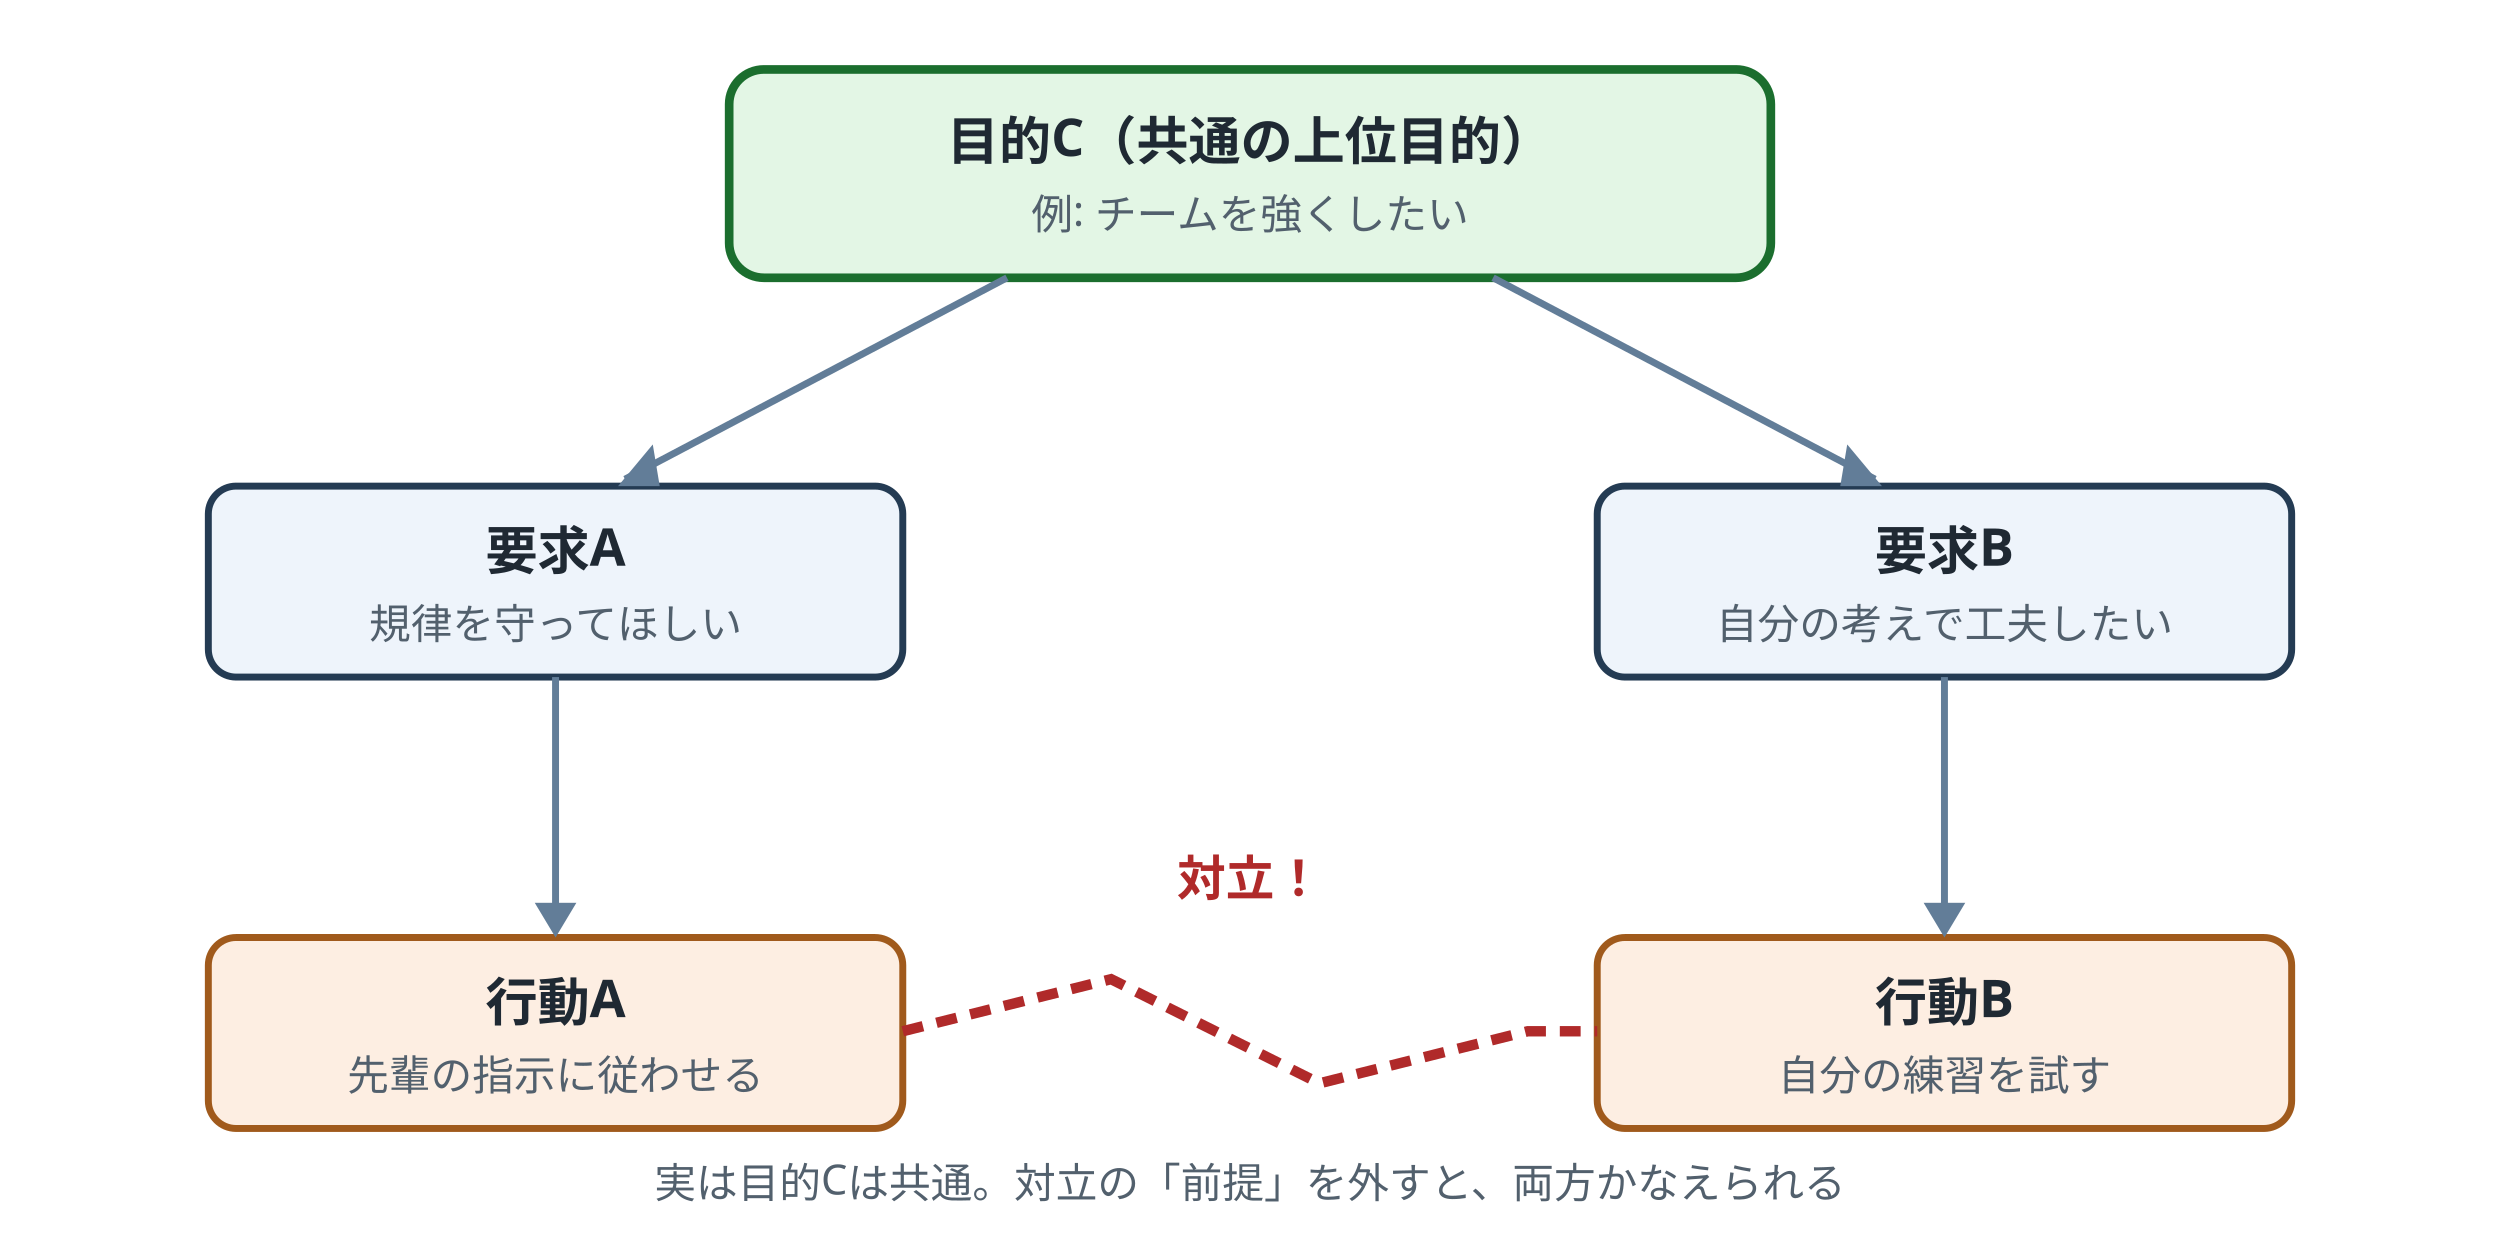
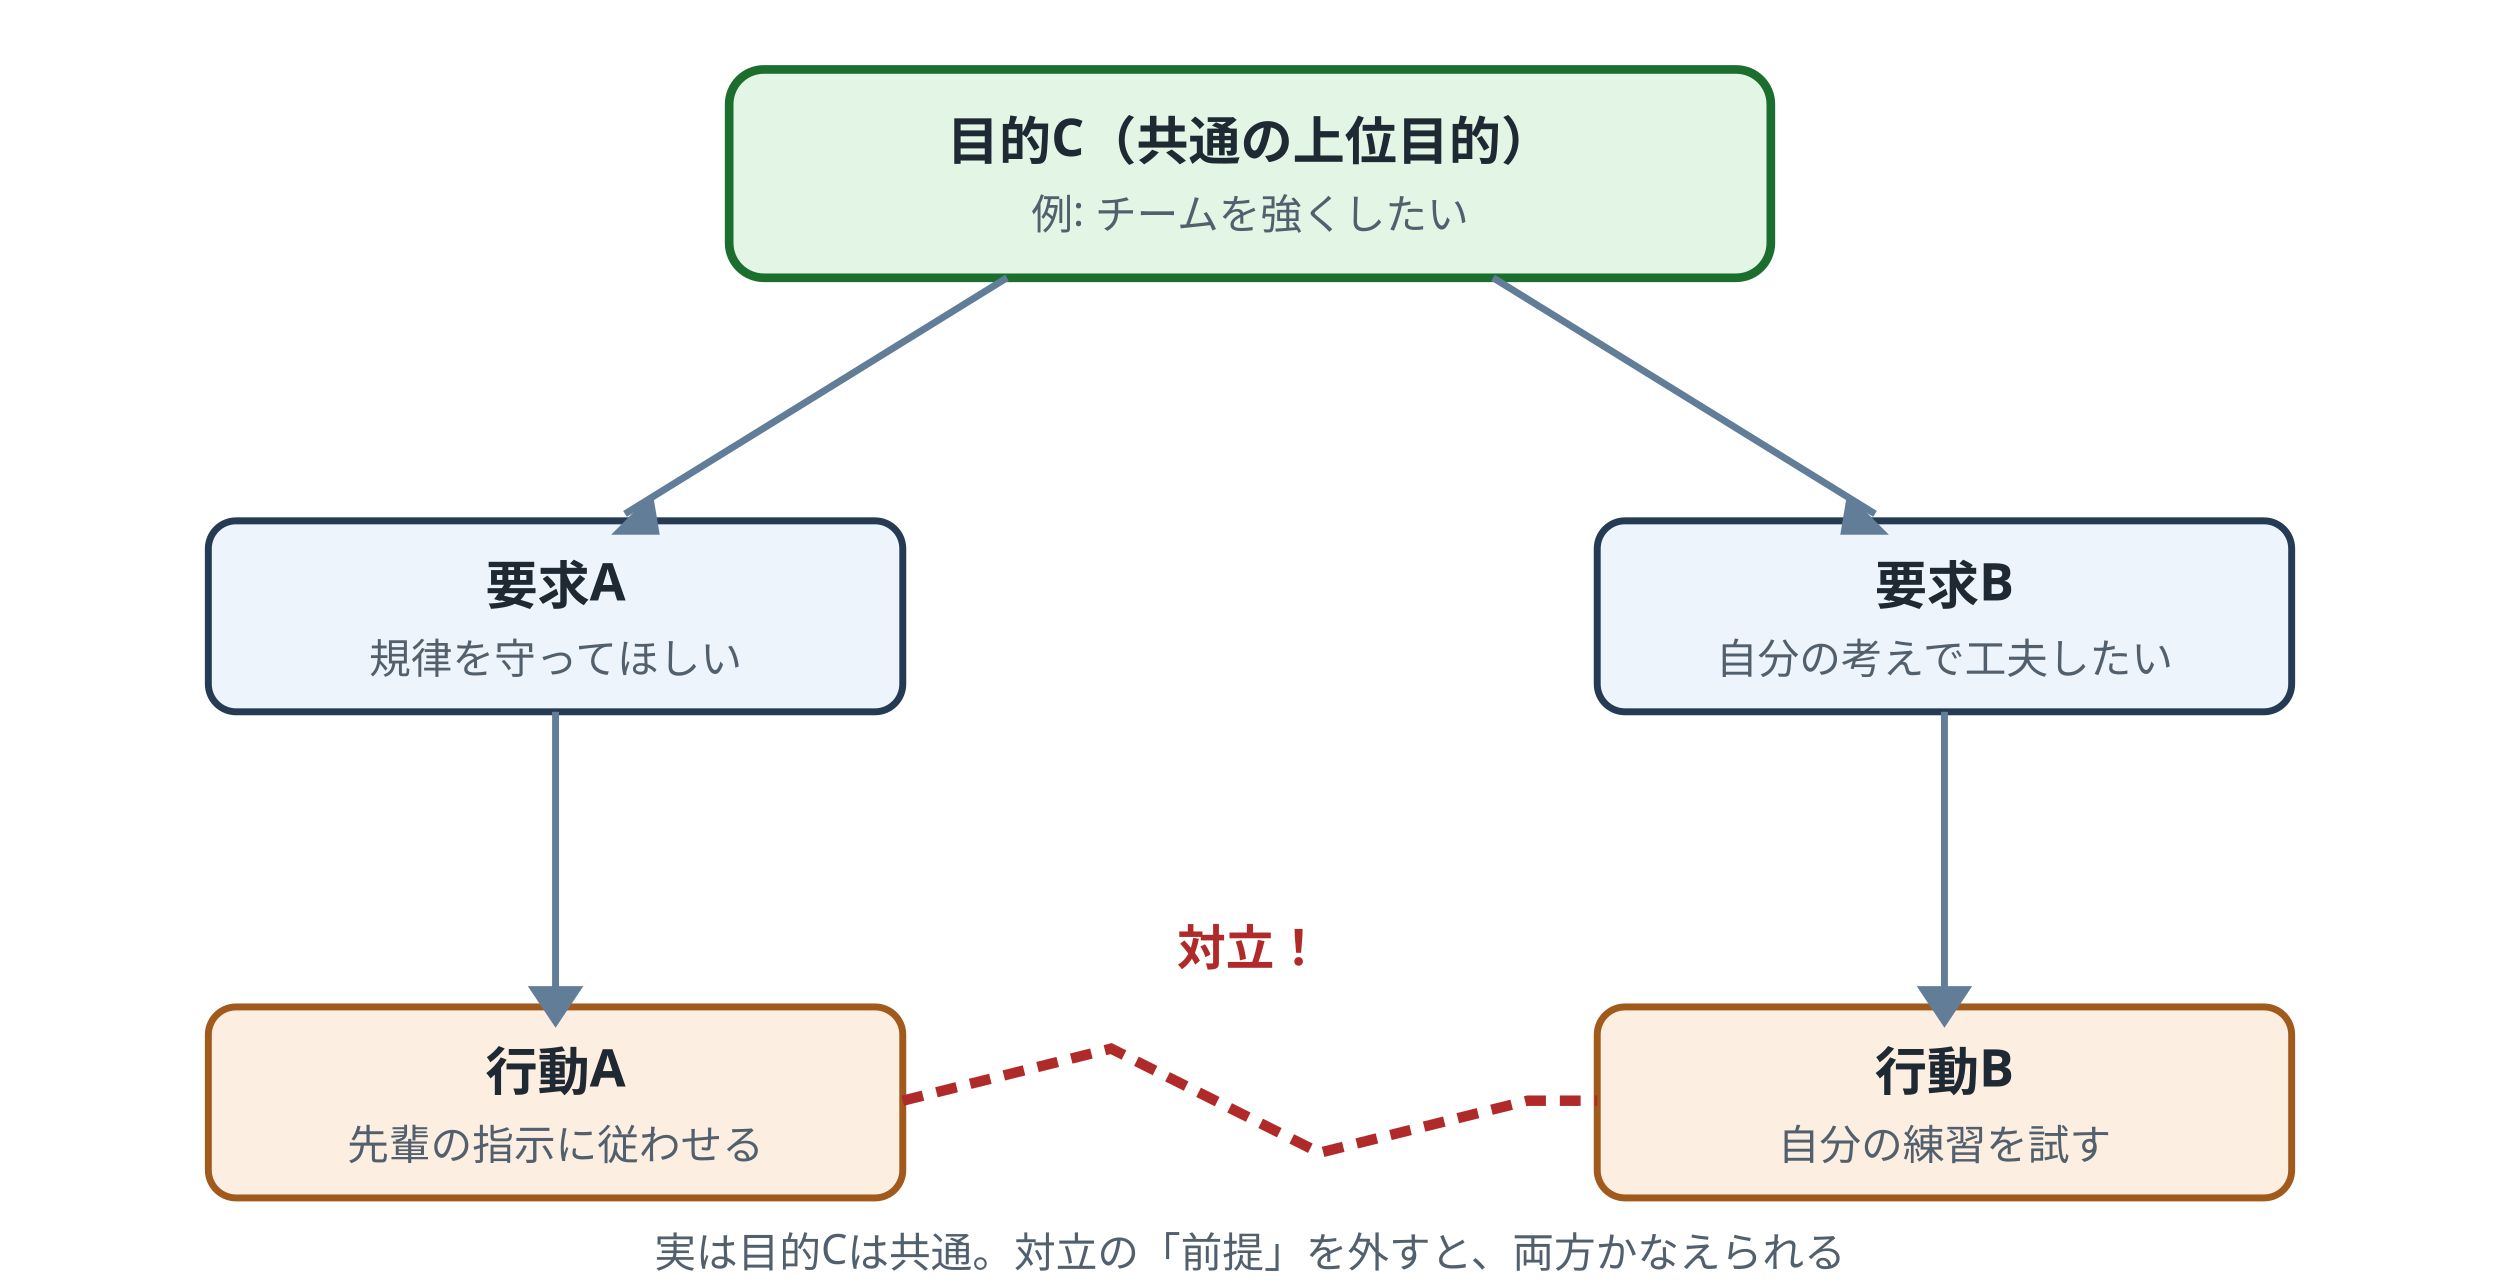
- <svg xmlns="http://www.w3.org/2000/svg" width="720" height="360" viewBox="0 0 720 360" role="img" aria-label="蒸発する雲：対立する2つの行動が、共通の目的Cに合流する">
+ <svg xmlns="http://www.w3.org/2000/svg" width="720" height="370" viewBox="0 0 720 370" role="img" aria-label="蒸発する雲：対立する2つの行動が、共通の目的Cに合流する">
  <style>
    .goal { fill: #e3f6e5; stroke: #1b6e2e; stroke-width: 2.5; rx: 10; }
    .req { fill: #eef4fb; stroke: #243b53; stroke-width: 2; rx: 8; }
    .act-a { fill: #fdeee2; stroke: #a05a1c; stroke-width: 2; rx: 8; }
    .act-b { fill: #fdeee2; stroke: #a05a1c; stroke-width: 2; rx: 8; }
    .edge { stroke: #627d98; stroke-width: 2; fill: none; }
    .conflict { stroke: #b02a2a; stroke-width: 3; fill: none; stroke-dasharray: 6,4; }
    .arrow { fill: #627d98; }
    .label { font-family: "Yu Gothic UI", sans-serif; font-size: 15px; fill: #1f2933; }
    .label-small { font-family: "Yu Gothic UI", sans-serif; font-size: 12px; fill: #52606d; }
    .conflict-text { font-family: "Yu Gothic UI", sans-serif; font-size: 14px; font-weight: bold; fill: #b02a2a; }
  </style>
-   <rect x="210" y="20" width="300" height="60" class="goal" />
-   <text x="360" y="46" class="label" text-anchor="middle" font-weight="bold">目的C（共通の上位目的）</text>
-   <text x="360" y="66" class="label-small" text-anchor="middle">例: チームを強くしたい</text>
-   <rect x="60" y="140" width="200" height="55" class="req" />
-   <text x="160" y="164" class="label" text-anchor="middle" font-weight="bold">要求A</text>
-   <text x="160" y="184" class="label-small" text-anchor="middle">規律を守ってほしい</text>
-   <rect x="460" y="140" width="200" height="55" class="req" />
-   <text x="560" y="164" class="label" text-anchor="middle" font-weight="bold">要求B</text>
-   <text x="560" y="184" class="label-small" text-anchor="middle">自分の考えで工夫したい</text>
-   <path d="M 290 80 L 180 138" class="edge" />
-   <polygon points="178,140 188,128 190,140" class="arrow" />
-   <path d="M 430 80 L 540 138" class="edge" />
-   <polygon points="542,140 532,128 530,140" class="arrow" />
-   <rect x="60" y="270" width="200" height="55" class="act-a" />
-   <text x="160" y="294" class="label" text-anchor="middle" font-weight="bold">行動A</text>
-   <text x="160" y="314" class="label-small" text-anchor="middle">先輩の指示に従わせる</text>
-   <rect x="460" y="270" width="200" height="55" class="act-b" />
-   <text x="560" y="294" class="label" text-anchor="middle" font-weight="bold">行動B</text>
-   <text x="560" y="314" class="label-small" text-anchor="middle">自分の練習を試す</text>
-   <path d="M 160 195 L 160 268" class="edge" />
-   <polygon points="160,270 154,260 166,260" class="arrow" />
-   <path d="M 560 195 L 560 268" class="edge" />
-   <polygon points="560,270 554,260 566,260" class="arrow" />
-   <path d="M 260 297 L 320 282 L 380 312 L 440 297 L 460 297" class="conflict" />
-   <text x="360" y="258" class="conflict-text" text-anchor="middle">対立！</text>
-   <text x="360" y="345" class="label-small" text-anchor="middle">実は目的Cは共通。対立の「前提」を外すと、両方かなえられる</text>
+   <g data-node="goal">
+     <rect x="210" y="20" width="300" height="60" class="goal" />
+     <text x="360" y="46" class="label" text-anchor="middle" font-weight="bold">目的C（共通の上位目的）</text>
+     <text x="360" y="66" class="label-small" text-anchor="middle">例: チームを強くしたい</text>
+   </g>
+   <g data-node="reqa">
+     <rect x="60" y="150" width="200" height="55" class="req" />
+     <text x="160" y="174" class="label" text-anchor="middle" font-weight="bold">要求A</text>
+     <text x="160" y="194" class="label-small" text-anchor="middle">規律を守ってほしい</text>
+   </g>
+   <g data-node="reqb">
+     <rect x="460" y="150" width="200" height="55" class="req" />
+     <text x="560" y="174" class="label" text-anchor="middle" font-weight="bold">要求B</text>
+     <text x="560" y="194" class="label-small" text-anchor="middle">自分の考えで工夫したい</text>
+   </g>
+   <g data-node="acta">
+     <rect x="60" y="290" width="200" height="55" class="act-a" />
+     <text x="160" y="314" class="label" text-anchor="middle" font-weight="bold">行動A</text>
+     <text x="160" y="334" class="label-small" text-anchor="middle">先輩の指示に従わせる</text>
+   </g>
+   <g data-node="actb">
+     <rect x="460" y="290" width="200" height="55" class="act-b" />
+     <text x="560" y="314" class="label" text-anchor="middle" font-weight="bold">行動B</text>
+     <text x="560" y="334" class="label-small" text-anchor="middle">自分の練習を試す</text>
+   </g>
+   <g data-edge="goal-&gt;reqa">
+     <path class="edge" d="M 290 80 L 180 148" />
+     <polygon class="arrow" points="176,154 188,142 190,154" />
+   </g>
+   <g data-edge="goal-&gt;reqb">
+     <path class="edge" d="M 430 80 L 540 148" />
+     <polygon class="arrow" points="544,154 532,142 530,154" />
+   </g>
+   <g data-edge="reqa-&gt;acta">
+     <path class="edge" d="M 160 205 L 160 288" />
+     <polygon class="arrow" points="160,296 152,284 168,284" />
+   </g>
+   <g data-edge="reqb-&gt;actb">
+     <path class="edge" d="M 560 205 L 560 288" />
+     <polygon class="arrow" points="560,296 552,284 568,284" />
+   </g>
+   <path d="M 260 317 L 320 302 L 380 332 L 440 317 L 460 317" class="conflict" />
+   <text x="360" y="278" class="conflict-text" text-anchor="middle">対立！</text>
+   <text x="360" y="365" class="label-small" text-anchor="middle">実は目的Cは共通。対立の「前提」を外すと、両方かなえられる</text>
</svg>
